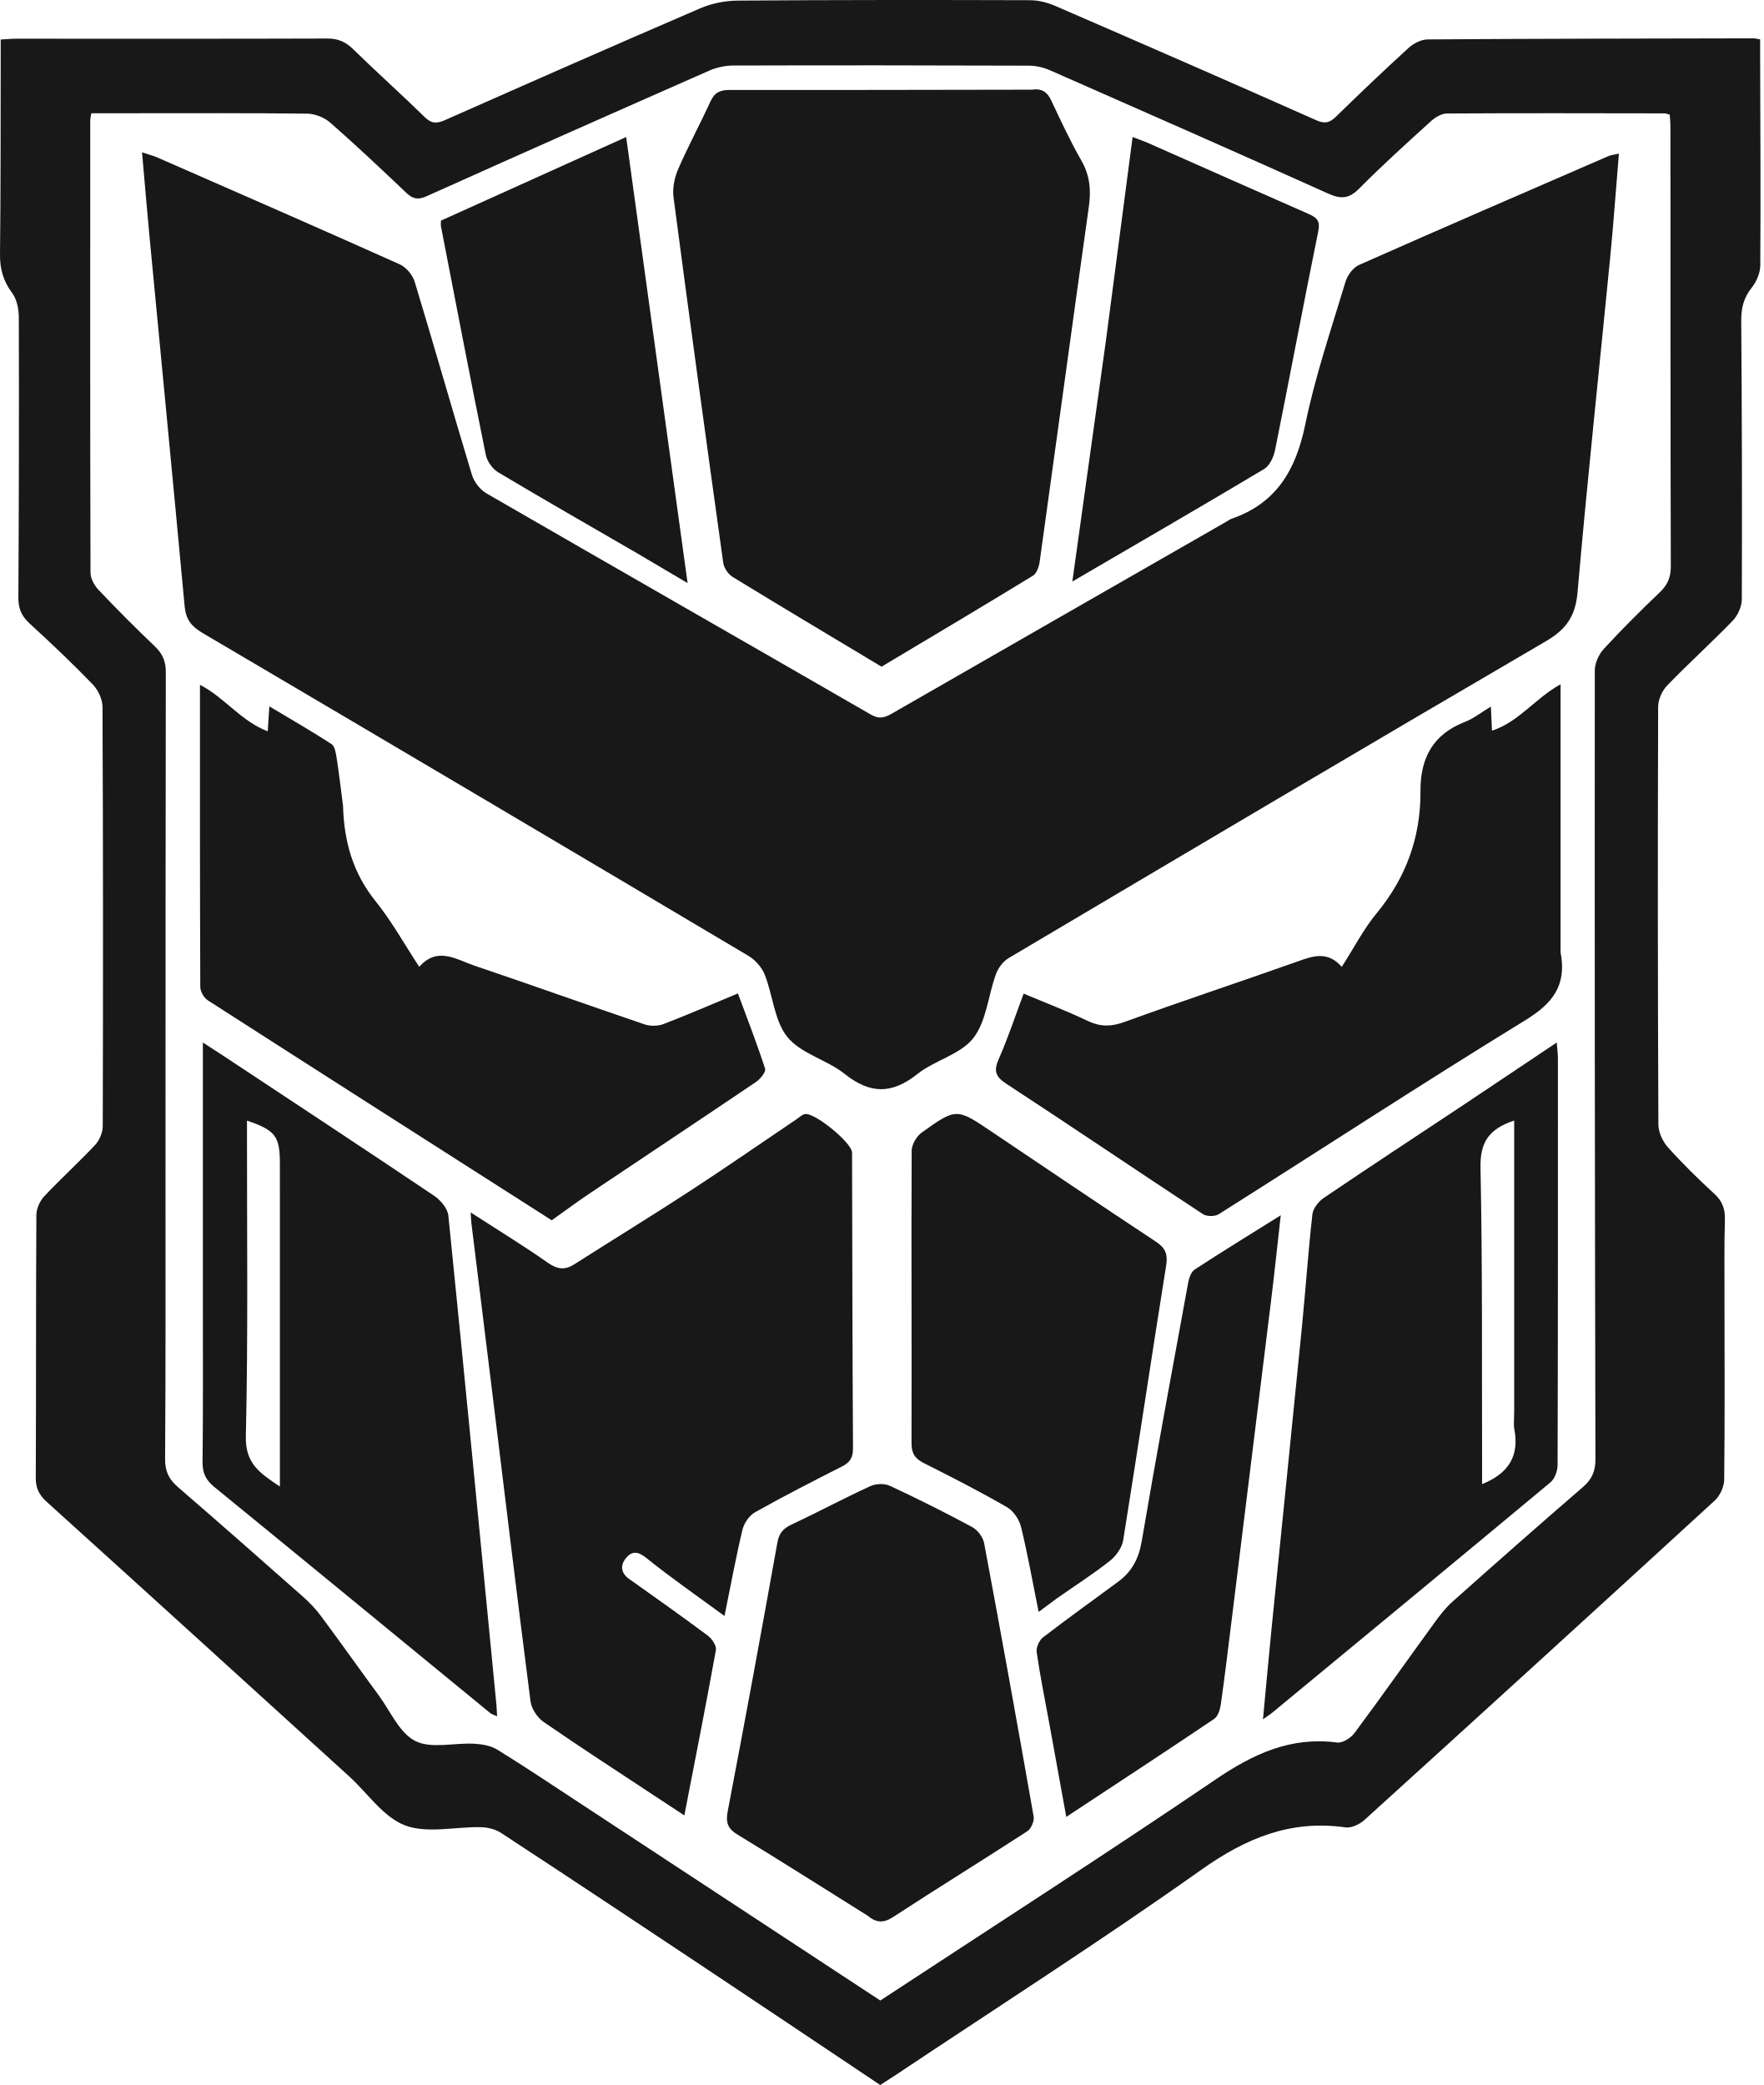
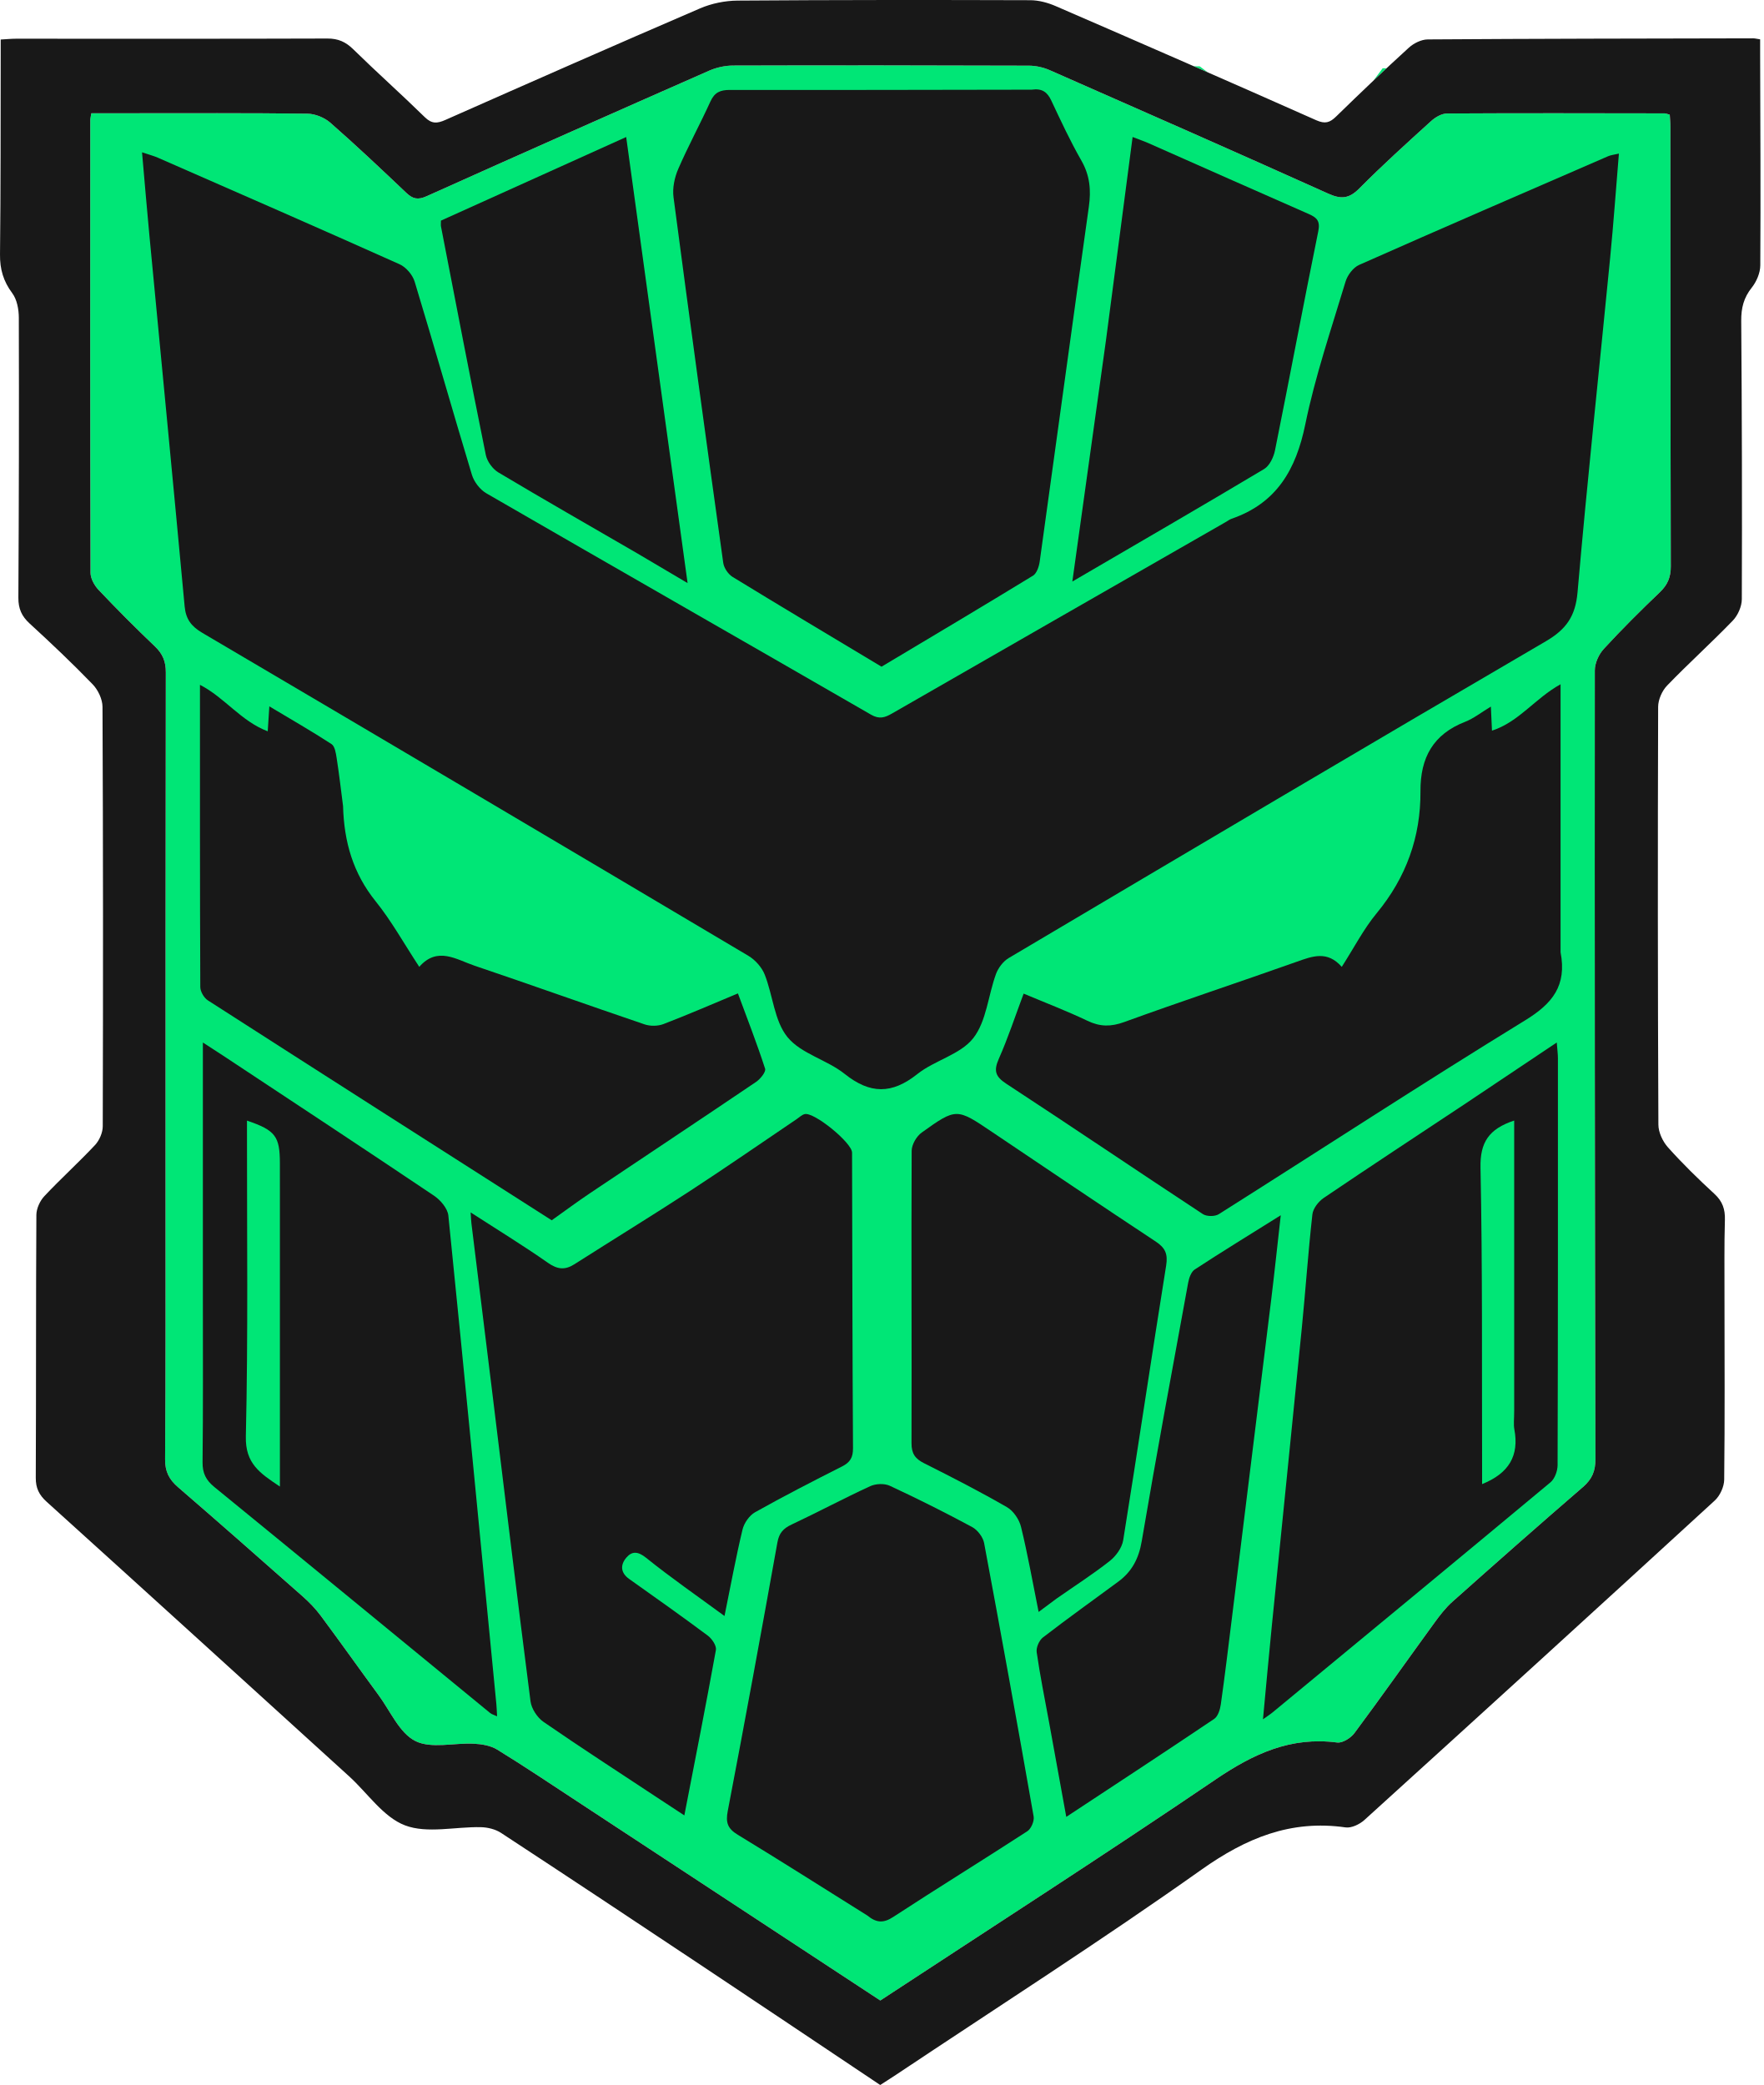
<svg xmlns="http://www.w3.org/2000/svg" width="296" height="350" viewBox="0 0 296 350" fill="none">
-   <path d="M289.467 217.648C289.475 228.068 289.535 238.227 289.419 248.383C289.405 249.572 288.718 251.077 287.837 251.885C268.289 269.82 248.679 287.689 229.028 305.513C228.228 306.239 226.851 306.9 225.862 306.758C216.662 305.439 209.16 308.546 201.642 313.875C184.872 325.762 167.538 336.853 150.433 348.266C149.565 348.845 148.681 349.399 147.75 350C137.81 343.351 127.934 336.72 118.031 330.128C106.743 322.613 95.444 315.113 84.102 307.679C83.156 307.059 81.85 306.745 80.703 306.72C76.424 306.627 71.716 307.835 67.982 306.415C64.339 305.031 61.711 301.009 58.602 298.182C41.695 282.807 24.79 267.43 7.838 252.104C6.564 250.952 5.997 249.818 6.005 248.077C6.073 233.366 6.018 218.655 6.106 203.944C6.113 202.879 6.702 201.586 7.443 200.796C10.197 197.861 13.196 195.155 15.947 192.218C16.683 191.431 17.246 190.127 17.248 189.059C17.313 165.591 17.313 142.123 17.206 118.656C17.201 117.375 16.46 115.812 15.553 114.873C12.149 111.349 8.584 107.974 4.97 104.662C3.633 103.436 3.073 102.168 3.084 100.343C3.174 84.669 3.204 68.995 3.159 53.32C3.155 51.933 2.852 50.281 2.061 49.219C0.565 47.214 -0.027 45.195 0.001 42.705C0.128 31.586 0.093 20.464 0.117 9.343C0.119 8.487 0.117 7.631 0.117 6.636C1.143 6.579 1.905 6.499 2.668 6.499C20.094 6.497 37.52 6.529 54.945 6.468C56.761 6.462 58.02 7.021 59.301 8.277C63.239 12.139 67.365 15.808 71.304 19.667C72.471 20.811 73.379 20.744 74.743 20.14C88.974 13.841 103.213 7.561 117.507 1.409C119.443 0.576 121.694 0.116 123.803 0.1C140.177 -0.022 156.552 -0.017 172.927 0.034C174.355 0.038 175.872 0.446 177.195 1.02C191.799 7.347 206.387 13.709 220.929 20.177C222.436 20.847 223.22 20.59 224.286 19.551C228.298 15.639 232.351 11.767 236.494 7.996C237.31 7.253 238.59 6.624 239.661 6.617C257.874 6.491 276.088 6.472 294.302 6.435C294.559 6.434 294.817 6.508 295.452 6.604C295.452 7.409 295.45 8.251 295.452 9.093C295.481 20.915 295.554 32.736 295.477 44.557C295.469 45.818 294.843 47.281 294.044 48.283C292.695 49.973 292.263 51.704 292.278 53.83C292.392 69.416 292.436 85.003 292.377 100.589C292.372 101.805 291.711 103.299 290.858 104.183C287.272 107.898 283.428 111.363 279.841 115.077C278.992 115.957 278.335 117.444 278.331 118.655C278.256 142.035 278.265 165.415 278.373 188.795C278.379 190.087 279.107 191.629 279.99 192.615C282.439 195.351 285.079 197.929 287.783 200.417C289.138 201.663 289.591 202.985 289.537 204.78C289.411 208.979 289.478 213.183 289.467 217.648ZM27.782 200.046C27.777 215.017 27.82 229.987 27.713 244.957C27.698 247.028 28.385 248.351 29.88 249.643C36.901 255.709 43.865 261.842 50.815 267.99C51.92 268.967 52.968 270.054 53.846 271.236C57.133 275.661 60.321 280.16 63.583 284.605C65.543 287.276 67.059 290.917 69.716 292.256C72.383 293.599 76.221 292.539 79.537 292.709C80.865 292.777 82.351 293.02 83.451 293.695C87.996 296.487 92.429 299.462 96.889 302.391C113.85 313.528 130.805 324.673 147.765 335.817C166.573 323.467 185.488 311.312 204.085 298.689C210.406 294.399 216.678 291.488 224.45 292.51C225.351 292.629 226.74 291.753 227.353 290.928C231.895 284.819 236.28 278.595 240.757 272.437C241.677 271.172 242.651 269.898 243.811 268.865C251.068 262.403 258.35 255.969 265.709 249.624C267.245 248.3 267.81 246.936 267.805 244.91C267.705 200.786 267.665 156.661 267.699 112.537C267.7 111.321 268.366 109.849 269.202 108.938C272.22 105.653 275.391 102.501 278.617 99.418C279.918 98.175 280.461 96.901 280.457 95.08C280.394 70.478 280.407 45.877 280.395 21.276C280.395 20.6 280.321 19.924 280.281 19.252C279.882 19.148 279.639 19.031 279.396 19.03C267.227 19.012 255.057 18.977 242.888 19.051C241.987 19.057 240.928 19.682 240.219 20.325C236.137 24.031 232.035 27.728 228.157 31.644C226.458 33.36 225.107 33.469 222.97 32.508C207.426 25.516 191.827 18.644 176.223 11.785C175.144 11.311 173.886 11.026 172.709 11.022C156.163 10.964 139.616 10.951 123.069 11C121.721 11.004 120.278 11.317 119.043 11.861C103.203 18.835 87.381 25.852 71.594 32.946C70.13 33.604 69.273 33.389 68.186 32.356C63.998 28.377 59.795 24.409 55.453 20.603C54.46 19.733 52.892 19.097 51.579 19.08C41.512 18.955 31.444 19.01 21.375 19.009C19.384 19.009 17.393 19.009 15.326 19.009C15.242 19.575 15.15 19.904 15.15 20.234C15.14 45.535 15.121 70.837 15.191 96.139C15.194 97.113 15.843 98.283 16.546 99.025C19.617 102.264 22.766 105.433 25.999 108.51C27.303 109.751 27.836 111.029 27.833 112.847C27.775 141.738 27.787 170.63 27.782 200.046Z" fill="#181818" />
+   <path d="M123.069 10.999C139.615 10.95 156.163 10.964 172.71 11.022C173.886 11.026 175.144 11.311 176.223 11.785C191.827 18.644 207.426 25.516 222.97 32.508C225.107 33.469 226.458 33.36 228.158 31.644C232.035 27.728 236.137 24.032 240.219 20.325C240.927 19.683 241.987 19.056 242.888 19.051C255.057 18.976 267.227 19.012 279.396 19.03C279.639 19.031 279.882 19.149 280.281 19.252C280.321 19.924 280.395 20.599 280.395 21.276C280.407 45.877 280.394 70.478 280.457 95.079C280.461 96.901 279.917 98.175 278.617 99.418C275.391 102.501 272.221 105.653 269.203 108.938C268.366 109.848 267.7 111.321 267.699 112.536C267.665 156.661 267.705 200.786 267.805 244.91C267.81 246.935 267.245 248.3 265.71 249.624C258.35 255.969 251.068 262.403 243.811 268.864C242.651 269.898 241.676 271.173 240.756 272.438C236.28 278.595 231.894 284.819 227.353 290.928C226.74 291.752 225.352 292.629 224.45 292.511C216.678 291.489 210.405 294.4 204.085 298.69C185.487 311.312 166.573 323.467 147.765 335.818C130.805 324.674 113.85 313.528 96.889 302.391C92.429 299.462 87.996 296.487 83.451 293.696C82.351 293.02 80.865 292.777 79.538 292.709C76.222 292.539 72.383 293.599 69.716 292.256C67.06 290.918 65.543 287.277 63.583 284.605C60.321 280.16 57.133 275.661 53.846 271.236C52.968 270.054 51.92 268.967 50.815 267.989C43.865 261.842 36.901 255.709 29.88 249.643C28.385 248.351 27.699 247.028 27.713 244.957C27.821 229.988 27.777 215.016 27.782 200.046C27.787 170.63 27.775 141.738 27.833 112.847C27.836 111.029 27.303 109.751 25.999 108.51C22.765 105.434 19.617 102.263 16.546 99.025C15.843 98.283 15.194 97.114 15.191 96.139C15.121 70.837 15.14 45.535 15.15 20.234C15.15 19.904 15.242 19.575 15.327 19.009C17.393 19.009 19.385 19.009 21.375 19.009C31.444 19.01 41.512 18.955 51.579 19.08C52.891 19.097 54.46 19.733 55.453 20.603C59.795 24.409 63.998 28.377 68.186 32.356C69.273 33.389 70.13 33.603 71.594 32.946C87.381 25.852 103.203 18.835 119.043 11.861C120.277 11.317 121.721 11.003 123.069 10.999ZM232.737 11.464C232.003 12.15 231.272 12.839 230.543 13.53L232.091 11.457L232.737 11.464ZM201.377 11.135L202.72 12.139C201.949 11.801 201.178 11.463 200.407 11.125L201.377 11.135Z" fill="#00E676" />
+   <path d="M289.467 217.648C289.475 228.068 289.535 238.227 289.419 248.383C289.405 249.572 288.718 251.077 287.837 251.885C268.289 269.82 248.679 287.689 229.028 305.513C228.228 306.239 226.851 306.9 225.862 306.758C216.662 305.439 209.16 308.546 201.642 313.875C184.872 325.762 167.538 336.853 150.433 348.266C149.565 348.845 148.681 349.399 147.75 350C137.81 343.351 127.934 336.72 118.031 330.128C106.742 322.613 95.444 315.113 84.102 307.679C83.156 307.059 81.85 306.745 80.703 306.72C76.424 306.627 71.716 307.835 67.982 306.415C64.339 305.031 61.711 301.009 58.602 298.182C41.695 282.807 24.79 267.43 7.838 252.104C6.564 250.952 5.997 249.818 6.005 248.077C6.073 233.366 6.018 218.655 6.106 203.944C6.113 202.879 6.702 201.586 7.443 200.796C10.197 197.861 13.196 195.155 15.947 192.218C16.683 191.431 17.246 190.127 17.248 189.059C17.313 165.591 17.313 142.123 17.206 118.656C17.201 117.375 16.46 115.812 15.553 114.873C12.149 111.349 8.584 107.974 4.97 104.662C3.633 103.436 3.073 102.168 3.084 100.343C3.174 84.669 3.204 68.995 3.159 53.32C3.155 51.933 2.852 50.281 2.061 49.219C0.565 47.214 -0.027 45.195 0.001 42.705C0.128 31.586 0.093 20.464 0.117 9.343C0.119 8.487 0.117 7.631 0.117 6.636C1.143 6.579 1.905 6.499 2.668 6.499C20.094 6.497 37.52 6.529 54.945 6.468C56.761 6.462 58.02 7.021 59.301 8.277C63.239 12.139 67.365 15.808 71.304 19.667C72.471 20.811 73.379 20.744 74.743 20.14C88.974 13.841 103.213 7.561 117.507 1.409C119.443 0.576 121.694 0.116 123.803 0.1C140.177 -0.022 156.552 -0.017 172.927 0.034C174.355 0.038 175.872 0.446 177.195 1.02C191.799 7.347 206.387 13.709 220.929 20.177C222.436 20.847 223.22 20.59 224.286 19.551C228.298 15.639 232.351 11.767 236.494 7.996C237.31 7.253 238.59 6.624 239.661 6.617C257.874 6.491 276.088 6.472 294.302 6.435C294.559 6.434 294.817 6.508 295.452 6.604C295.452 7.409 295.45 8.251 295.452 9.093C295.481 20.915 295.554 32.736 295.477 44.557C295.469 45.818 294.843 47.281 294.044 48.283C292.695 49.973 292.263 51.704 292.278 53.83C292.392 69.416 292.436 85.003 292.377 100.589C292.372 101.805 291.711 103.299 290.858 104.183C287.272 107.898 283.428 111.363 279.841 115.077C278.992 115.957 278.335 117.444 278.331 118.655C278.256 142.035 278.265 165.415 278.373 188.795C278.379 190.087 279.107 191.629 279.99 192.615C282.439 195.351 285.079 197.929 287.783 200.417C289.138 201.663 289.591 202.985 289.537 204.78C289.411 208.979 289.478 213.183 289.467 217.648ZM27.782 200.046C27.777 215.017 27.82 229.987 27.713 244.957C27.698 247.028 28.385 248.351 29.88 249.643C36.901 255.709 43.865 261.842 50.815 267.99C51.92 268.967 52.968 270.054 53.846 271.236C57.133 275.661 60.321 280.16 63.583 284.605C65.543 287.276 67.059 290.917 69.716 292.256C72.383 293.599 76.221 292.539 79.537 292.709C80.865 292.777 82.351 293.02 83.451 293.695C87.996 296.487 92.429 299.462 96.889 302.391C113.85 313.528 130.805 324.673 147.765 335.817C166.573 323.467 185.488 311.312 204.085 298.689C210.406 294.399 216.678 291.488 224.45 292.51C225.351 292.629 226.74 291.753 227.353 290.928C231.895 284.819 236.28 278.595 240.757 272.437C241.677 271.172 242.651 269.898 243.811 268.865C251.068 262.403 258.35 255.969 265.709 249.624C267.245 248.3 267.81 246.936 267.805 244.91C267.705 200.786 267.665 156.661 267.699 112.537C267.7 111.321 268.365 109.849 269.202 108.938C272.22 105.653 275.391 102.501 278.617 99.418C279.918 98.175 280.461 96.901 280.457 95.08C280.394 70.478 280.407 45.877 280.395 21.276C280.395 20.6 280.321 19.924 280.281 19.252C279.882 19.148 279.639 19.031 279.396 19.03C267.227 19.012 255.057 18.977 242.888 19.051C241.987 19.057 240.928 19.682 240.219 20.325C236.137 24.031 232.035 27.728 228.157 31.644C226.458 33.36 225.107 33.469 222.97 32.508C207.426 25.516 191.827 18.644 176.223 11.785C175.144 11.311 173.886 11.026 172.709 11.022C156.163 10.964 139.616 10.951 123.069 11C121.721 11.004 120.278 11.317 119.043 11.861C103.203 18.835 87.381 25.852 71.594 32.946C70.13 33.604 69.273 33.389 68.186 32.356C63.998 28.377 59.795 24.409 55.453 20.603C54.46 19.733 52.892 19.097 51.579 19.08C41.512 18.955 31.444 19.01 21.375 19.009C19.384 19.009 17.393 19.009 15.326 19.009C15.242 19.575 15.15 19.904 15.15 20.234C15.14 45.535 15.121 70.837 15.191 96.139C15.194 97.113 15.843 98.283 16.546 99.025C19.617 102.264 22.766 105.433 25.999 108.51C27.303 109.751 27.836 111.029 27.833 112.847C27.775 141.738 27.787 170.63 27.782 200.046Z" fill="#181818" />
  <path d="M205.662 87.682C206.13 87.409 206.419 87.189 206.744 87.076C214.298 84.465 217.545 78.83 219.102 71.238C220.766 63.127 223.468 55.224 225.859 47.273C226.185 46.19 227.14 44.913 228.135 44.472C242.038 38.308 255.998 32.272 269.949 26.219C270.399 26.024 270.914 25.98 271.745 25.784C271.248 31.758 270.84 37.504 270.28 43.234C268.45 61.957 266.432 80.663 264.804 99.403C264.454 103.435 262.918 105.639 259.476 107.649C229.348 125.247 199.331 143.033 169.317 160.824C168.384 161.377 167.552 162.488 167.176 163.522C165.864 167.123 165.585 171.441 163.366 174.273C161.203 177.033 156.886 177.984 153.972 180.304C149.707 183.7 146.042 183.675 141.787 180.275C138.813 177.898 134.465 176.896 132.185 174.096C129.971 171.376 129.743 167.095 128.366 163.609C127.878 162.373 126.77 161.131 125.615 160.445C95.096 142.316 64.542 124.244 33.955 106.23C32.123 105.151 31.194 103.946 30.994 101.795C29.073 81.056 27.059 60.327 25.085 39.594C24.655 35.075 24.282 30.551 23.841 25.566C24.982 25.952 25.775 26.155 26.515 26.479C40.047 32.408 53.589 38.317 67.072 44.359C68.153 44.844 69.255 46.133 69.602 47.276C72.877 58.062 75.947 68.911 79.212 79.701C79.571 80.887 80.567 82.19 81.633 82.806C103.134 95.236 124.699 107.555 146.21 119.969C147.623 120.784 148.548 120.453 149.755 119.759C168.325 109.082 186.914 98.437 205.662 87.682Z" fill="#181818" />
  <path d="M173.176 15.054C174.943 14.793 175.81 15.485 176.459 16.865C178.061 20.266 179.646 23.69 181.513 26.947C182.952 29.456 183.163 31.926 182.769 34.72C179.975 54.558 177.291 74.412 174.523 94.254C174.405 95.1 174.03 96.247 173.396 96.634C164.97 101.787 156.477 106.828 147.972 111.914C139.587 106.881 131.25 101.913 122.975 96.846C122.231 96.39 121.521 95.341 121.401 94.482C118.548 74.033 115.749 53.576 113.055 33.105C112.854 31.58 113.221 29.81 113.841 28.378C115.508 24.531 117.52 20.834 119.26 17.017C119.951 15.501 120.91 15.094 122.507 15.097C139.318 15.125 156.129 15.079 173.176 15.054Z" fill="#181818" />
  <path d="M110.172 301.656C103.742 297.402 97.423 293.321 91.237 289.048C90.19 288.325 89.212 286.838 89.052 285.594C86.784 267.985 84.666 250.356 82.505 232.733C81.387 223.618 80.255 214.504 79.134 205.39C79.073 204.897 79.061 204.398 79 203.524C83.527 206.449 87.835 209.088 91.967 211.977C93.569 213.098 94.829 213.237 96.424 212.22C102.905 208.088 109.459 204.07 115.897 199.872C121.903 195.956 127.796 191.866 133.739 187.854C134.172 187.561 134.58 187.147 135.06 187.022C136.63 186.616 143.02 191.832 143.024 193.483C143.068 210.023 143.083 226.564 143.182 243.105C143.191 244.64 142.714 245.473 141.36 246.158C136.447 248.641 131.546 251.158 126.747 253.852C125.781 254.394 124.896 255.675 124.634 256.774C123.521 261.428 122.656 266.142 121.612 271.271C117.076 267.939 112.642 264.869 108.45 261.499C107.069 260.388 106.076 260.371 105.138 261.471C104.124 262.66 104.12 263.999 105.614 265.058C110.037 268.194 114.465 271.325 118.81 274.567C119.505 275.085 120.3 276.26 120.171 276.974C118.516 286.15 116.702 295.298 114.871 304.744C113.209 303.654 111.768 302.71 110.172 301.656Z" fill="#181818" />
  <path d="M261.952 159.845C263.027 165.463 260.595 168.465 256.015 171.274C238.722 181.883 221.73 192.981 204.578 203.821C203.929 204.231 202.553 204.226 201.915 203.807C190.882 196.549 179.945 189.145 168.896 181.911C167.031 180.691 166.789 179.703 167.663 177.726C169.21 174.227 170.409 170.574 171.825 166.794C175.502 168.342 179.085 169.709 182.533 171.356C184.655 172.369 186.469 172.38 188.713 171.564C198.323 168.071 208.037 164.863 217.674 161.443C220.311 160.508 222.797 159.538 225.225 162.303C227.285 159.091 228.889 155.953 231.081 153.301C236.034 147.31 238.485 140.495 238.436 132.822C238.4 127.178 240.572 123.247 245.95 121.158C247.367 120.607 248.608 119.602 250.253 118.611C250.321 120.093 250.372 121.176 250.44 122.654C255.005 121.159 257.629 117.259 261.952 114.863C261.952 129.981 261.952 144.782 261.952 159.845Z" fill="#181818" />
  <path d="M57.583 135.295C57.746 141.359 59.284 146.613 63.046 151.285C65.716 154.6 67.805 158.383 70.377 162.299C73.43 158.815 76.605 161.078 79.683 162.118C89.207 165.336 98.673 168.725 108.193 171.956C109.146 172.279 110.425 172.266 111.361 171.908C115.502 170.319 119.574 168.548 123.866 166.761C125.449 171.043 127.063 175.178 128.427 179.394C128.601 179.93 127.628 181.131 126.911 181.616C117.636 187.89 108.303 194.078 99.004 200.317C96.829 201.776 94.726 203.343 92.61 204.845C73.337 192.538 54.093 180.264 34.889 167.925C34.236 167.506 33.623 166.444 33.62 165.678C33.548 148.873 33.565 132.068 33.565 114.958C37.738 117.104 40.438 121.055 44.941 122.762C45.039 121.235 45.111 120.124 45.21 118.573C48.848 120.751 52.308 122.734 55.646 124.905C56.212 125.273 56.381 126.43 56.511 127.257C56.917 129.849 57.216 132.458 57.583 135.295Z" fill="#181818" />
  <path d="M34.054 218.15C34.054 203.75 34.054 189.614 34.054 175C35.467 175.917 36.468 176.557 37.458 177.212C49.27 185.029 61.102 192.816 72.856 200.719C73.941 201.449 75.137 202.856 75.259 204.052C78.031 231.371 80.661 258.704 83.314 286.034C83.372 286.639 83.389 287.248 83.441 288.111C82.937 287.876 82.551 287.781 82.273 287.554C66.849 274.91 51.447 262.239 35.995 249.63C34.581 248.477 33.979 247.308 34.001 245.448C34.104 236.437 34.051 227.424 34.054 218.15ZM46.983 200.549C46.982 198.799 46.982 197.049 46.981 195.299C46.98 190.737 46.234 189.737 41.458 188.113C41.458 188.859 41.459 189.532 41.458 190.204C41.445 207.18 41.657 224.16 41.267 241.127C41.162 245.663 43.584 247.275 46.983 249.541C46.983 233.055 46.983 217.065 46.983 200.549Z" fill="#181818" />
  <path d="M245.735 185.424C250.895 181.968 255.9 178.62 261.313 175C261.404 176.204 261.508 176.934 261.508 177.663C261.513 200.427 261.522 223.19 261.452 245.954C261.449 246.93 260.976 248.234 260.26 248.83C244.726 261.774 229.126 274.638 213.537 287.515C213.224 287.773 212.877 287.988 212 288.612C212.533 282.97 212.987 277.894 213.495 272.824C215.163 256.194 216.871 239.568 218.518 222.936C219.148 216.579 219.582 210.201 220.294 203.854C220.405 202.859 221.322 201.685 222.202 201.088C229.952 195.839 237.777 190.702 245.735 185.424ZM254.167 236.804C254.167 220.613 254.167 204.422 254.167 188.101C249.891 189.515 248.426 191.781 248.513 196.014C248.854 212.704 248.732 229.404 248.78 246.1C248.783 247.085 248.781 248.07 248.781 249.131C253.302 247.315 255.022 244.346 254.195 239.946C254.036 239.101 254.169 238.202 254.167 236.804Z" fill="#181818" />
-   <path d="M145.588 321.549C138.239 316.951 131.089 312.399 123.848 307.998C122.151 306.967 121.782 305.972 122.156 304.02C125.033 289.006 127.795 273.97 130.493 258.924C130.779 257.325 131.489 256.57 132.881 255.915C137.306 253.834 141.624 251.526 146.065 249.481C146.997 249.052 148.454 248.99 149.366 249.414C154.038 251.584 158.649 253.896 163.185 256.34C164.092 256.829 165.003 258.025 165.192 259.03C168.054 274.31 170.818 289.61 173.503 304.923C173.637 305.685 173.089 306.982 172.447 307.399C164.974 312.254 157.382 316.927 149.922 321.8C148.295 322.862 147.106 322.79 145.588 321.549Z" fill="#181818" />
+   <path d="M145.588 321.55C138.239 316.951 131.089 312.399 123.848 307.998C122.151 306.967 121.782 305.972 122.156 304.02C125.033 289.006 127.795 273.97 130.493 258.924C130.779 257.325 131.489 256.57 132.881 255.915C137.306 253.834 141.624 251.526 146.065 249.481C146.997 249.052 148.454 248.99 149.366 249.414C154.038 251.584 158.649 253.896 163.185 256.34C164.092 256.829 165.003 258.025 165.192 259.03C168.054 274.31 170.818 289.61 173.503 304.923C173.637 305.685 173.089 306.982 172.447 307.399C164.974 312.254 157.382 316.927 149.922 321.8C148.295 322.862 147.106 322.79 145.588 321.55Z" fill="#181818" />
  <path d="M177.364 268.339C176.381 269.072 175.55 269.691 174.34 270.59C173.334 265.592 172.511 260.915 171.387 256.31C171.083 255.068 170.11 253.625 169.026 253C164.49 250.386 159.822 247.99 155.14 245.64C153.635 244.885 152.997 244.043 153.003 242.257C153.052 225.901 152.955 209.544 153.029 193.188C153.033 192.144 153.84 190.745 154.711 190.121C160.553 185.937 160.578 186.011 166.551 190.035C175.684 196.19 184.816 202.347 194.005 208.418C195.6 209.472 196.058 210.497 195.745 212.451C193.281 227.808 191.008 243.197 188.536 258.553C188.332 259.814 187.329 261.207 186.292 262.025C183.483 264.24 180.456 266.178 177.364 268.339Z" fill="#181818" />
  <path d="M185.639 57.169C187.128 45.756 188.596 34.576 190.116 23C191.127 23.39 191.984 23.68 192.808 24.045C201.76 28.002 210.699 31.99 219.664 35.917C221.037 36.518 221.635 37.079 221.282 38.819C218.791 51.065 216.486 63.35 214.018 75.601C213.789 76.741 213.11 78.183 212.191 78.732C201.623 85.047 190.968 91.216 180 97.62C181.889 84.097 183.754 70.75 185.639 57.169Z" fill="#181818" />
  <path d="M106.933 92.868C99.056 88.298 91.313 83.877 83.658 79.307C82.694 78.732 81.769 77.462 81.547 76.368C78.957 63.603 76.504 50.81 74.023 38.023C73.975 37.778 74.017 37.516 74.017 37.035C84.222 32.428 94.458 27.808 105.109 23C108.554 48.024 111.937 72.601 115.418 97.883C112.248 96.013 109.672 94.492 106.933 92.868Z" fill="#181818" />
  <path d="M176.11 289.197C175.358 285.103 174.573 281.242 174.015 277.349C173.904 276.572 174.425 275.364 175.057 274.877C179.214 271.673 183.486 268.618 187.712 265.503C190.003 263.815 191.152 261.627 191.646 258.722C194.108 244.236 196.79 229.787 199.44 215.333C199.587 214.535 199.941 213.499 200.545 213.104C205.138 210.102 209.819 207.232 214.985 204C214.416 209.038 213.942 213.579 213.387 218.109C211.193 236.001 208.977 253.89 206.763 271.78C206.172 276.557 205.599 281.336 204.922 286.101C204.8 286.966 204.451 288.113 203.811 288.544C195.696 294.011 187.508 299.37 178.982 304.992C178.011 299.636 177.084 294.527 176.11 289.197Z" fill="#181818" />
</svg>
